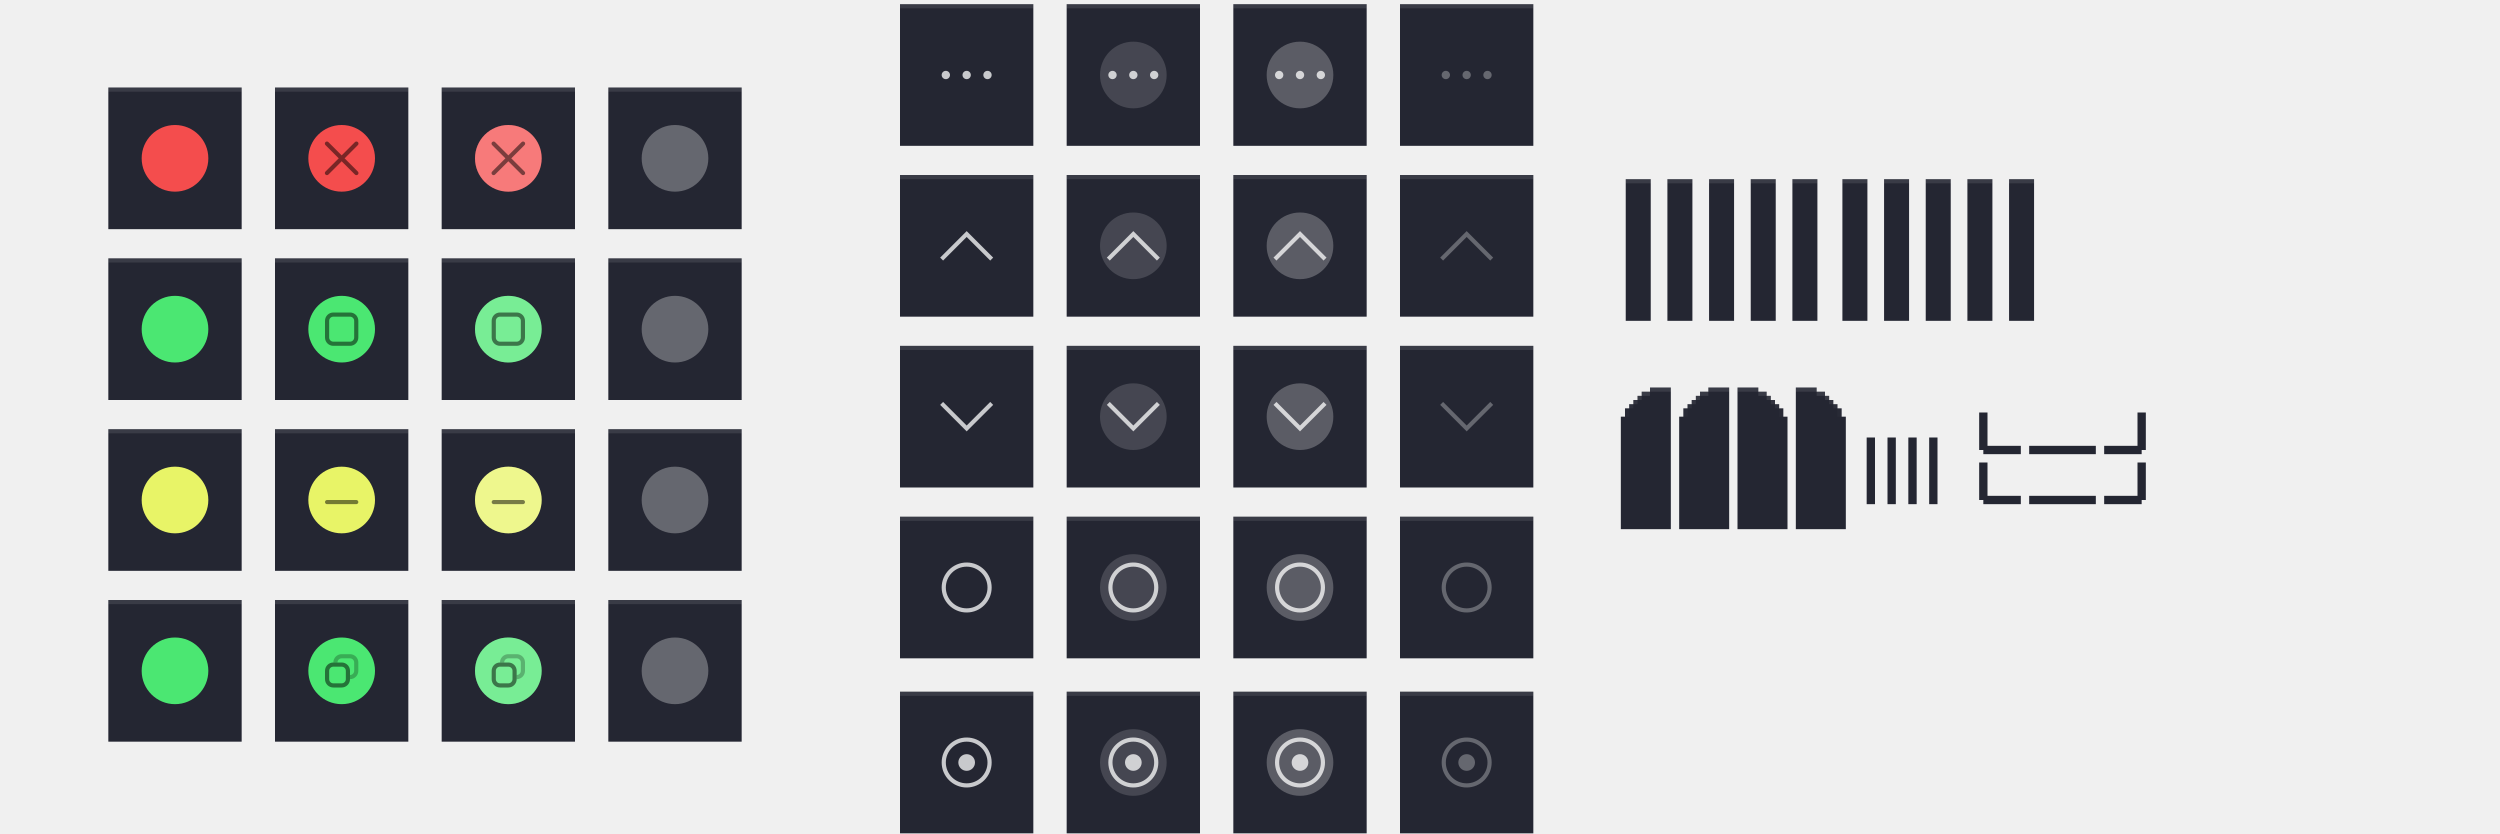
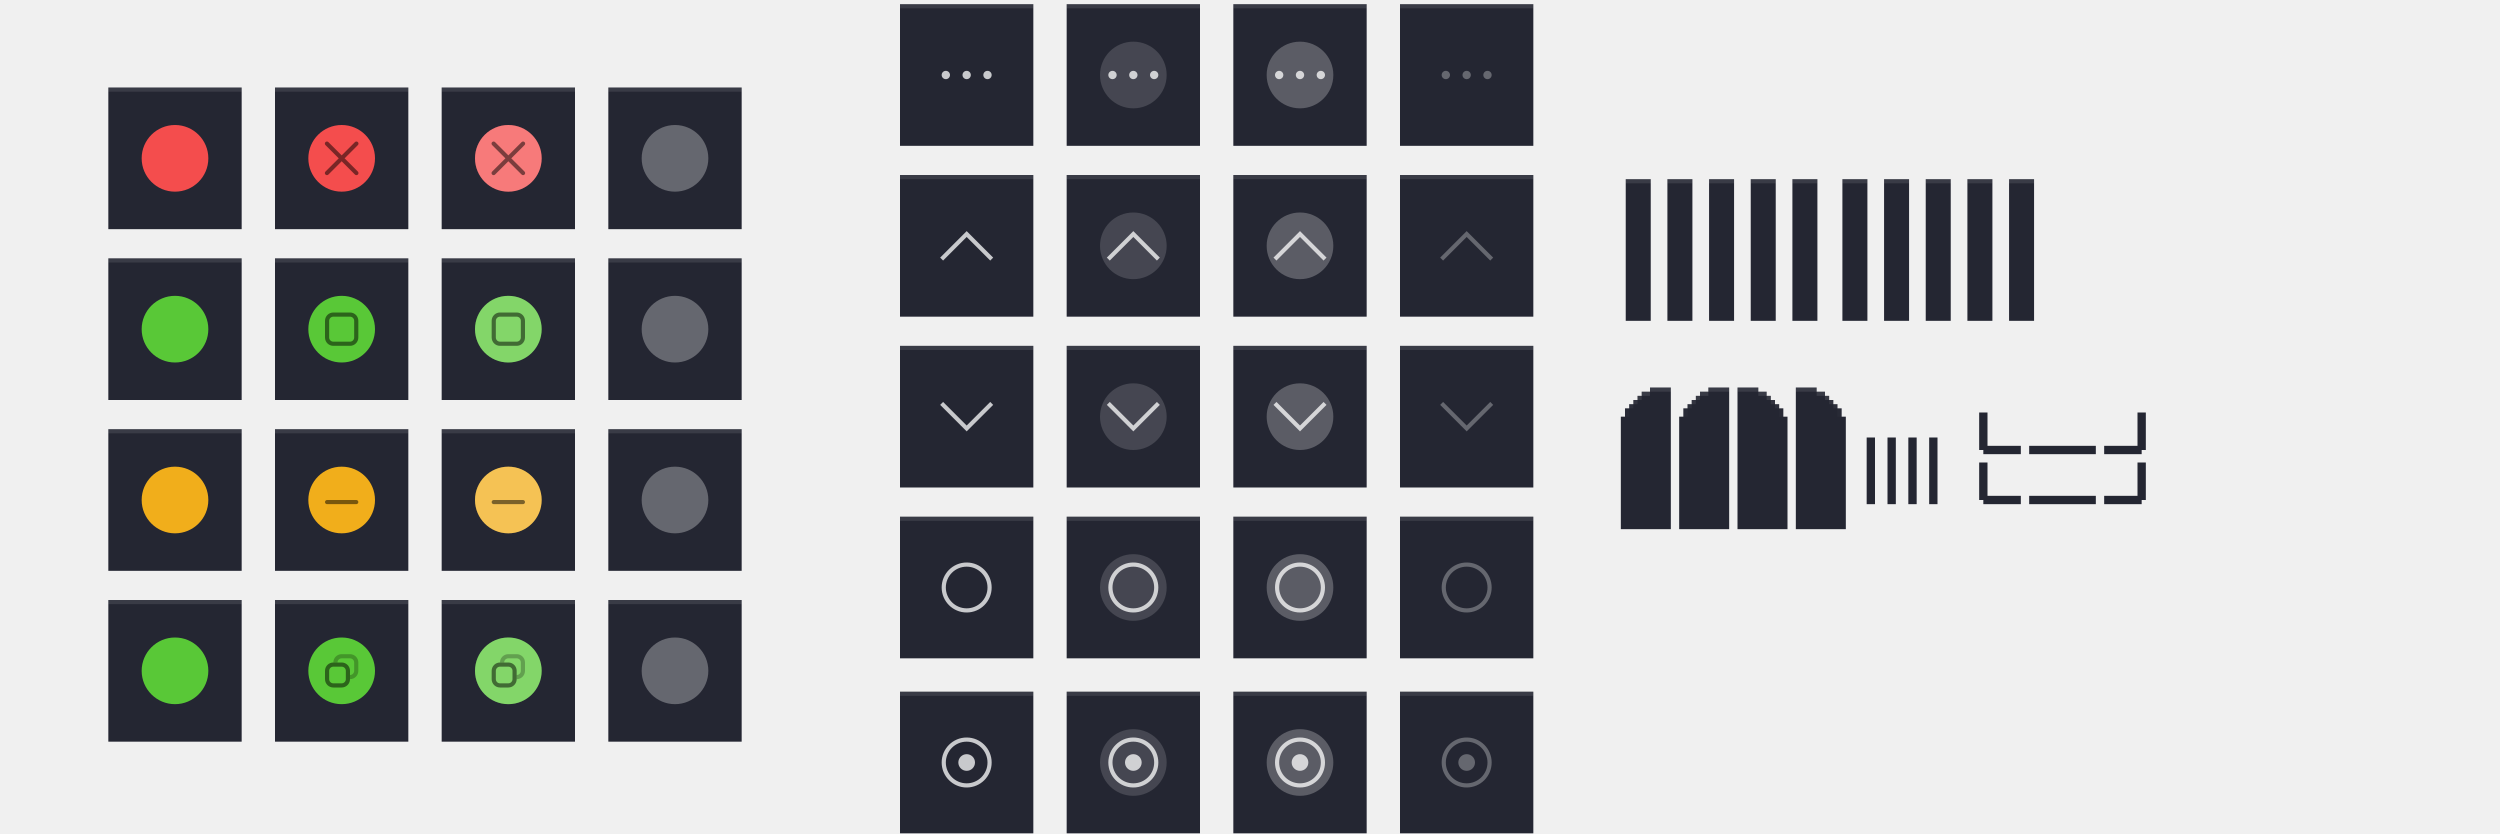
<svg xmlns="http://www.w3.org/2000/svg" xmlns:xlink="http://www.w3.org/1999/xlink" version="1.1" id="svg2" viewBox="0 0 600 200" height="200" width="600">
  <defs id="defs4" />
  <g transform="translate(5,-564.3622)" id="layer1">
    <use x="0" y="0" xlink:href="#headerbar-bg" id="title-1-active" transform="matrix(0.1875,0,0,1,381.239,22.00003)" width="100%" height="100%" />
    <use x="0" y="0" xlink:href="#headerbar-bg" id="title-2-active" transform="matrix(0.1875,0,0,1,391.239,22.00003)" width="100%" height="100%" />
    <use x="0" y="0" xlink:href="#headerbar-bg" id="title-3-active" transform="matrix(0.1875,0,0,1,401.239,22.00003)" width="100%" height="100%" />
    <use x="0" y="0" xlink:href="#headerbar-bg" id="title-4-active" transform="matrix(0.1875,0,0,1,411.239,22.00003)" width="100%" height="100%" />
    <use x="0" y="0" xlink:href="#headerbar-inactive-bg" id="title-1-inactive" transform="matrix(0.1875,0,0,1,410.739,22.00003)" width="100%" height="100%" />
    <use x="0" y="0" xlink:href="#headerbar-inactive-bg" id="title-2-inactive" transform="matrix(0.1875,0,0,1,420.739,22.00003)" width="100%" height="100%" />
    <use x="0" y="0" xlink:href="#headerbar-inactive-bg" id="title-3-inactive" transform="matrix(0.1875,0,0,1,430.739,22.00003)" width="100%" height="100%" />
    <use x="0" y="0" xlink:href="#headerbar-inactive-bg" id="title-4-inactive" transform="matrix(0.1875,0,0,1,440.739,22.00003)" width="100%" height="100%" />
    <g id="close-active">
      <g id="headerbar-bg">
        <rect y="585.362" x="21" height="34" width="32" id="rect1683" style="fill:#242632;fill-opacity:1;stroke:none;stroke-width:1.272;stroke-linecap:butt;stroke-linejoin:round;stroke-miterlimit:4;stroke-dasharray:none;stroke-dashoffset:0;stroke-opacity:1" />
        <rect style="opacity:0.1;fill:#ffffff;fill-opacity:1;stroke:none;stroke-width:1.155;stroke-linecap:butt;stroke-linejoin:round;stroke-miterlimit:4;stroke-dasharray:none;stroke-dashoffset:0;stroke-opacity:1" id="rect2083" width="32" height="1" x="21" y="585.362" />
      </g>
      <circle style="opacity:1;fill:#f44d4d;fill-opacity:1;stroke-width:8;stroke-linecap:round;stroke-linejoin:round;paint-order:stroke fill markers" id="path2409" cx="37" cy="602.362" r="8" />
    </g>
    <g id="close-inactive">
      <g id="headerbar-inactive-bg" transform="translate(120)">
        <rect y="585.362" x="21" height="34" width="32" id="rect2007" style="fill:#242632;fill-opacity:1;stroke:none;stroke-width:1.272;stroke-linecap:butt;stroke-linejoin:round;stroke-miterlimit:4;stroke-dasharray:none;stroke-dashoffset:0;stroke-opacity:1" />
        <rect style="fill:#ffffff;fill-opacity:1;stroke:none;stroke-width:1.155;stroke-linecap:butt;stroke-linejoin:round;stroke-miterlimit:4;stroke-dasharray:none;stroke-dashoffset:0;stroke-opacity:1;opacity:0.1" id="rect2009" width="32" height="1" x="21" y="585.362" />
      </g>
      <circle style="opacity:0.3;fill:#ffffff;fill-opacity:1;stroke-width:8;stroke-linecap:round;stroke-linejoin:round;paint-order:stroke fill markers" id="circle2549" cx="157" cy="602.362" r="8" />
    </g>
    <g id="maximize-active">
      <use x="0" y="0" xlink:href="#headerbar-bg" id="use1849" transform="translate(0,41.00003)" width="100%" height="100%" />
-       <circle style="opacity:1;fill:#4be772;fill-opacity:1;stroke-width:8;stroke-linecap:round;stroke-linejoin:round;paint-order:stroke fill markers" id="circle2551" cx="37" cy="643.362" r="8" />
+       <circle style="opacity:1;fill:#59c837;fill-opacity:1;stroke-width:8;stroke-linecap:round;stroke-linejoin:round;paint-order:stroke fill markers" id="circle2551" cx="37" cy="643.362" r="8" />
    </g>
    <g id="maximize-inactive">
      <use x="0" y="0" xlink:href="#headerbar-inactive-bg" id="use2283" transform="translate(0,41.00003)" width="100%" height="100%" />
      <circle style="opacity:0.3;fill:#ffffff;fill-opacity:1;stroke-width:8;stroke-linecap:round;stroke-linejoin:round;paint-order:stroke fill markers" id="circle2557" cx="157" cy="643.362" r="8" />
    </g>
    <g id="hide-active">
      <use x="0" y="0" xlink:href="#headerbar-bg" id="use1857" transform="translate(0,82.00006)" width="100%" height="100%" />
-       <circle style="opacity:1;fill:#e8f467;fill-opacity:1;stroke-width:8;stroke-linecap:round;stroke-linejoin:round;paint-order:stroke fill markers" id="circle2559" cx="37" cy="684.362" r="8" />
+       <circle style="opacity:1;fill:#f1ae1b;fill-opacity:1;stroke-width:8;stroke-linecap:round;stroke-linejoin:round;paint-order:stroke fill markers" id="circle2559" cx="37" cy="684.362" r="8" />
    </g>
    <g id="hide-inactive">
      <use x="0" y="0" xlink:href="#headerbar-inactive-bg" id="use2285" transform="translate(0,82.00006)" width="100%" height="100%" />
      <circle style="opacity:0.3;fill:#ffffff;fill-opacity:1;stroke-width:8;stroke-linecap:round;stroke-linejoin:round;paint-order:stroke fill markers" id="circle2565" cx="157" cy="684.362" r="8" />
    </g>
    <g id="maximize-toggled-active">
      <use x="0" y="0" xlink:href="#headerbar-bg" id="use1865" transform="translate(0,123)" width="100%" height="100%" />
-       <circle style="opacity:1;fill:#4be772;fill-opacity:1;stroke-width:8;stroke-linecap:round;stroke-linejoin:round;paint-order:stroke fill markers" id="circle2567" cx="37" cy="725.362" r="8" />
+       <circle style="opacity:1;fill:#59c837;fill-opacity:1;stroke-width:8;stroke-linecap:round;stroke-linejoin:round;paint-order:stroke fill markers" id="circle2567" cx="37" cy="725.362" r="8" />
    </g>
    <g id="maximize-toggled-inactive">
      <use x="0" y="0" xlink:href="#headerbar-inactive-bg" id="use2287" transform="translate(0,123)" width="100%" height="100%" />
      <circle style="opacity:0.3;fill:#ffffff;fill-opacity:1;stroke-width:8;stroke-linecap:round;stroke-linejoin:round;paint-order:stroke fill markers" id="circle2573" cx="157" cy="725.362" r="8" />
    </g>
    <g id="close-prelight">
      <use x="0" y="0" xlink:href="#headerbar-bg" id="use1761" transform="translate(40)" width="100%" height="100%" />
      <circle style="opacity:1;fill:#f44d4d;fill-opacity:1;stroke-width:8;stroke-linecap:round;stroke-linejoin:round;paint-order:stroke fill markers" id="circle2545" cx="77" cy="602.362" r="8" />
      <path d="m 73.465,598.327 c -0.128,0 -0.256,0.049 -0.353,0.146 -0.196,0.196 -0.196,0.511 0,0.707 l 3.182,3.182 -3.182,3.182 c -0.196,0.196 -0.196,0.511 0,0.707 0.196,0.196 0.511,0.196 0.707,0 l 3.182,-3.182 3.182,3.182 c 0.196,0.196 0.511,0.196 0.707,0 0.196,-0.196 0.196,-0.511 0,-0.707 l -3.182,-3.182 3.182,-3.182 c 0.196,-0.196 0.196,-0.511 0,-0.707 -0.196,-0.196 -0.511,-0.196 -0.707,0 l -3.182,3.182 -3.182,-3.182 c -0.098,-0.098 -0.226,-0.146 -0.353,-0.146 z" fill="#363636" stroke-linecap="round" stroke-linejoin="round" stroke-width="1.915" style="fill:#000000;paint-order:stroke fill markers;opacity:0.5" id="path2869" />
    </g>
    <g id="maximize-prelight">
      <use x="0" y="0" xlink:href="#headerbar-bg" id="use1851" transform="translate(40,41.00003)" width="100%" height="100%" />
-       <circle style="opacity:1;fill:#4be772;fill-opacity:1;stroke-width:8;stroke-linecap:round;stroke-linejoin:round;paint-order:stroke fill markers" id="circle2553" cx="77" cy="643.362" r="8" />
+       <circle style="opacity:1;fill:#59c837;fill-opacity:1;stroke-width:8;stroke-linecap:round;stroke-linejoin:round;paint-order:stroke fill markers" id="circle2553" cx="77" cy="643.362" r="8" />
      <path d="m 75,639.362 c -1.108,0 -2,0.892 -2,2 v 4 c 0,1.108 0.892,2 2,2 h 4 c 1.108,0 2,-0.892 2,-2 v -4 c 0,-1.108 -0.892,-2 -2,-2 z m 0,1 h 4 c 0.554,0 1,0.446 1,1 v 4 c 0,0.554 -0.446,1 -1,1 h -4 c -0.554,0 -1,-0.446 -1,-1 v -4 c 0,-0.554 0.446,-1 1,-1 z" fill="#363636" stroke-linecap="round" stroke-linejoin="round" stroke-width="1.778" style="fill:#000000;paint-order:stroke fill markers;opacity:0.5" id="path2878" />
    </g>
    <g id="hide-prelight">
      <use x="0" y="0" xlink:href="#headerbar-bg" id="use1859" transform="translate(40,82.00006)" width="100%" height="100%" />
-       <circle style="opacity:1;fill:#e8f467;fill-opacity:1;stroke-width:8;stroke-linecap:round;stroke-linejoin:round;paint-order:stroke fill markers" id="circle2561" cx="77" cy="684.362" r="8" />
+       <circle style="opacity:1;fill:#f1ae1b;fill-opacity:1;stroke-width:8;stroke-linecap:round;stroke-linejoin:round;paint-order:stroke fill markers" id="circle2561" cx="77" cy="684.362" r="8" />
      <rect x="73" y="684.362" width="8" height="1" rx="0.5" ry="0.5" fill="#363636" stroke-linecap="round" stroke-linejoin="round" stroke-width="0.428" style="fill:#000000;paint-order:stroke fill markers;opacity:0.5" id="rect2887" />
    </g>
    <g id="maximize-toggled-prelight">
      <use x="0" y="0" xlink:href="#headerbar-bg" id="use1867" transform="translate(40,123)" width="100%" height="100%" />
-       <circle style="opacity:1;fill:#4be772;fill-opacity:1;stroke-width:8;stroke-linecap:round;stroke-linejoin:round;paint-order:stroke fill markers" id="circle2569" cx="77" cy="725.362" r="8" />
+       <circle style="opacity:1;fill:#59c837;fill-opacity:1;stroke-width:8;stroke-linecap:round;stroke-linejoin:round;paint-order:stroke fill markers" id="circle2569" cx="77" cy="725.362" r="8" />
      <g id="g2908" transform="translate(69,717.3621)" style="fill:#ffffff">
        <path d="M 6,6 C 4.892,6 4,6.892 4,8 v 2 c 0,1.108 0.892,2 2,2 h 2 c 1.108,0 2,-0.892 2,-2 V 8 C 10,6.892 9.108,6 8,6 Z m 0,1 h 2 c 0.554,0 1,0.446 1,1 v 2 c 0,0.554 -0.446,1 -1,1 H 6 C 5.446,11 5,10.554 5,10 V 8 C 5,7.446 5.446,7 6,7 Z" fill="#363636" stroke-linecap="round" stroke-linejoin="round" stroke-width="8" style="fill:#000000;paint-order:stroke fill markers;opacity:0.5" id="path2896" />
        <path d="M 8,4 C 6.892,4 6,4.892 6,6 H 7 C 7,5.446 7.446,5 8,5 h 2 c 0.554,0 1,0.446 1,1 v 2 c 0,0.554 -0.446,1 -1,1 v 1 c 1.108,0 2,-0.892 2,-2 V 6 C 12,4.892 11.108,4 10,4 Z" fill="#363636" opacity="0.35" stroke-linecap="round" stroke-linejoin="round" stroke-width="8" style="fill:#000000;paint-order:stroke fill markers;opacity:0.25" id="path2898" />
      </g>
    </g>
    <g id="close-pressed">
      <use x="0" y="0" xlink:href="#headerbar-bg" id="use1845" transform="translate(80)" width="100%" height="100%" />
      <circle style="opacity:1;fill:#f44d4d;fill-opacity:1;stroke-width:8;stroke-linecap:round;stroke-linejoin:round;paint-order:stroke fill markers" id="circle2547" cx="117" cy="602.362" r="8" />
      <circle style="opacity:0.25;fill:#ffffff;fill-opacity:1;stroke-width:8;stroke-linecap:round;stroke-linejoin:round;paint-order:stroke fill markers" id="circle2807" cx="117" cy="602.362" r="8" />
      <path d="m 113.465,598.327 c -0.128,0 -0.256,0.049 -0.353,0.146 -0.196,0.196 -0.196,0.511 0,0.707 l 3.182,3.182 -3.182,3.182 c -0.196,0.196 -0.196,0.511 0,0.707 0.196,0.196 0.511,0.196 0.707,0 l 3.182,-3.182 3.182,3.182 c 0.196,0.196 0.511,0.196 0.707,0 0.196,-0.196 0.196,-0.511 0,-0.707 l -3.182,-3.182 3.182,-3.182 c 0.196,-0.196 0.196,-0.511 0,-0.707 -0.196,-0.196 -0.511,-0.196 -0.707,0 l -3.182,3.182 -3.182,-3.182 c -0.098,-0.098 -0.226,-0.146 -0.353,-0.146 z" fill="#363636" stroke-linecap="round" stroke-linejoin="round" stroke-width="1.915" style="fill:#000000;paint-order:stroke fill markers;opacity:0.5" id="path2928" />
    </g>
    <g id="maximize-pressed">
      <use x="0" y="0" xlink:href="#headerbar-bg" id="use1853" transform="translate(80,41.00003)" width="100%" height="100%" />
-       <circle style="opacity:1;fill:#4be772;fill-opacity:1;stroke-width:8;stroke-linecap:round;stroke-linejoin:round;paint-order:stroke fill markers" id="circle2555" cx="117" cy="643.362" r="8" />
+       <circle style="opacity:1;fill:#59c837;fill-opacity:1;stroke-width:8;stroke-linecap:round;stroke-linejoin:round;paint-order:stroke fill markers" id="circle2555" cx="117" cy="643.362" r="8" />
      <circle style="opacity:0.25;fill:#ffffff;fill-opacity:1;stroke-width:8;stroke-linecap:round;stroke-linejoin:round;paint-order:stroke fill markers" id="circle2809" cx="117" cy="643.362" r="8" />
      <path d="m 115,639.362 c -1.108,0 -2,0.892 -2,2 v 4 c 0,1.108 0.892,2 2,2 h 4 c 1.108,0 2,-0.892 2,-2 v -4 c 0,-1.108 -0.892,-2 -2,-2 z m 0,1 h 4 c 0.554,0 1,0.446 1,1 v 4 c 0,0.554 -0.446,1 -1,1 h -4 c -0.554,0 -1,-0.446 -1,-1 v -4 c 0,-0.554 0.446,-1 1,-1 z" fill="#363636" stroke-linecap="round" stroke-linejoin="round" stroke-width="1.778" style="fill:#000000;paint-order:stroke fill markers;opacity:0.5" id="path2930" />
    </g>
    <g id="hide-pressed">
      <use x="0" y="0" xlink:href="#headerbar-bg" id="use1861" transform="translate(80,82.00006)" width="100%" height="100%" />
-       <circle style="opacity:1;fill:#e8f467;fill-opacity:1;stroke-width:8;stroke-linecap:round;stroke-linejoin:round;paint-order:stroke fill markers" id="circle2563" cx="117" cy="684.362" r="8" />
+       <circle style="opacity:1;fill:#f1ae1b;fill-opacity:1;stroke-width:8;stroke-linecap:round;stroke-linejoin:round;paint-order:stroke fill markers" id="circle2563" cx="117" cy="684.362" r="8" />
      <circle style="opacity:0.25;fill:#ffffff;fill-opacity:1;stroke-width:8;stroke-linecap:round;stroke-linejoin:round;paint-order:stroke fill markers" id="circle2811" cx="117" cy="684.362" r="8" />
      <rect x="113" y="684.362" width="8" height="1" rx="0.5" ry="0.5" fill="#363636" stroke-linecap="round" stroke-linejoin="round" stroke-width="0.428" style="fill:#000000;paint-order:stroke fill markers;opacity:0.5" id="rect2932" />
    </g>
    <g id="maximize-toggled-pressed">
      <use x="0" y="0" xlink:href="#headerbar-bg" id="use1869" transform="translate(80,123)" width="100%" height="100%" />
-       <circle style="opacity:1;fill:#4be772;fill-opacity:1;stroke-width:8;stroke-linecap:round;stroke-linejoin:round;paint-order:stroke fill markers" id="circle2571" cx="117" cy="725.362" r="8" />
+       <circle style="opacity:1;fill:#59c837;fill-opacity:1;stroke-width:8;stroke-linecap:round;stroke-linejoin:round;paint-order:stroke fill markers" id="circle2571" cx="117" cy="725.362" r="8" />
      <circle style="opacity:0.25;fill:#ffffff;fill-opacity:1;stroke-width:8;stroke-linecap:round;stroke-linejoin:round;paint-order:stroke fill markers" id="circle2813" cx="117" cy="725.362" r="8" />
      <g id="g2938" transform="translate(109,717.3621)" style="fill:#ffffff">
        <path d="M 6,6 C 4.892,6 4,6.892 4,8 v 2 c 0,1.108 0.892,2 2,2 h 2 c 1.108,0 2,-0.892 2,-2 V 8 C 10,6.892 9.108,6 8,6 Z m 0,1 h 2 c 0.554,0 1,0.446 1,1 v 2 c 0,0.554 -0.446,1 -1,1 H 6 C 5.446,11 5,10.554 5,10 V 8 C 5,7.446 5.446,7 6,7 Z" fill="#363636" stroke-linecap="round" stroke-linejoin="round" stroke-width="8" style="fill:#000000;paint-order:stroke fill markers;opacity:0.5" id="path2934" />
        <path d="M 8,4 C 6.892,4 6,4.892 6,6 H 7 C 7,5.446 7.446,5 8,5 h 2 c 0.554,0 1,0.446 1,1 v 2 c 0,0.554 -0.446,1 -1,1 v 1 c 1.108,0 2,-0.892 2,-2 V 6 C 12,4.892 11.108,4 10,4 Z" fill="#363636" opacity="0.35" stroke-linecap="round" stroke-linejoin="round" stroke-width="8" style="fill:#000000;paint-order:stroke fill markers;opacity:0.25" id="path2936" />
      </g>
    </g>
    <g id="stick-active">
      <use x="0" y="0" xlink:href="#headerbar-bg" id="use1897" transform="translate(190,103.0001)" width="100%" height="100%" />
      <path d="m 227,699.362 a 6,6 0 0 0 -6,6 6,6 0 0 0 6,6 6,6 0 0 0 6,-6 6,6 0 0 0 -6,-6 z m 0,1 a 5,5 0 0 1 5,5 5,5 0 0 1 -5,5 5,5 0 0 1 -5,-5 5,5 0 0 1 5,-5 z" fill="#ffffff" opacity="0.75" id="path66" style="opacity:0.75;fill:#ffffff" />
    </g>
    <g id="shade-active">
      <use x="0" y="0" xlink:href="#headerbar-bg" id="use1881" transform="translate(190,21.00009)" width="100%" height="100%" />
      <path d="m 227,619.827 -6.363,6.363 0.707,0.707 5.656,-5.656 5.656,5.656 0.707,-0.707 -5.656,-5.656 z" fill="#ffffff" opacity="0.75" stroke-linecap="round" stroke-linejoin="round" stroke-miterlimit="2" stroke-width="2" id="path199" style="opacity:0.75;fill:#ffffff" />
    </g>
    <g id="shade-toggled-active">
      <use x="0" y="0" xlink:href="#headerbar-bg" id="use1889" transform="translate(190,62.00009)" width="100%" height="100%" />
      <path d="m 227,667.897 -6.363,-6.363 0.707,-0.707 5.656,5.656 5.656,-5.656 0.707,0.707 -5.656,5.656 z" fill="#ffffff" opacity="0.75" stroke-linecap="round" stroke-linejoin="round" stroke-miterlimit="2" stroke-width="2" id="path231" style="opacity:0.75;fill:#ffffff" />
    </g>
    <g id="stick-toggled-active">
      <use x="0" y="0" xlink:href="#headerbar-bg" id="use1905" transform="translate(190,145)" width="100%" height="100%" />
      <path id="circle263" d="m 227,741.362 a 6,6 0 0 0 -6,6 6,6 0 0 0 6,6 6,6 0 0 0 6,-6 6,6 0 0 0 -6,-6 z m 0,1 a 5,5 0 0 1 5,5 5,5 0 0 1 -5,5 5,5 0 0 1 -5,-5 5,5 0 0 1 5,-5 z m 0,3 a 2,2 0 0 0 -2,2 2,2 0 0 0 2,2 2,2 0 0 0 2,-2 2,2 0 0 0 -2,-2 z" style="fill:#ffffff;opacity:0.75" />
    </g>
    <g id="menu-active">
      <use x="0" y="0" xlink:href="#headerbar-bg" id="use1873" transform="translate(190,-19.99991)" width="100%" height="100%" />
      <path id="circle336" d="m 222,581.362 a 1,1 0 0 0 -1,1 1,1 0 0 0 1,1 1,1 0 0 0 1,-1 1,1 0 0 0 -1,-1 z m 5,0 a 1,1 0 0 0 -1,1 1,1 0 0 0 1,1 1,1 0 0 0 1,-1 1,1 0 0 0 -1,-1 z m 5,0 a 1,1 0 0 0 -1,1 1,1 0 0 0 1,1 1,1 0 0 0 1,-1 1,1 0 0 0 -1,-1 z" style="fill:#ffffff;opacity:0.75" />
    </g>
    <g id="stick-prelight">
      <use x="0" y="0" xlink:href="#headerbar-bg" id="use1899" transform="translate(230,103.0001)" width="100%" height="100%" />
      <circle style="opacity:0.15;fill:#ffffff;fill-opacity:1;stroke-width:8;stroke-linecap:round;stroke-linejoin:round;paint-order:stroke fill markers" id="circle3362" cx="267" cy="705.362" r="8" />
      <path d="m 267,699.362 a 6,6 0 0 0 -6,6 6,6 0 0 0 6,6 6,6 0 0 0 6,-6 6,6 0 0 0 -6,-6 z m 0,1 a 5,5 0 0 1 5,5 5,5 0 0 1 -5,5 5,5 0 0 1 -5,-5 5,5 0 0 1 5,-5 z" fill="#ffffff" opacity="0.75" id="path3412" style="opacity:0.75;fill:#ffffff" />
    </g>
    <g id="shade-prelight">
      <use x="0" y="0" xlink:href="#headerbar-bg" id="use1883" transform="translate(230,21.00009)" width="100%" height="100%" />
      <circle style="opacity:0.15;fill:#ffffff;fill-opacity:1;stroke-width:8;stroke-linecap:round;stroke-linejoin:round;paint-order:stroke fill markers" id="circle3358" cx="267" cy="623.362" r="8" />
      <path d="m 267,619.827 -6.363,6.363 0.707,0.707 5.656,-5.656 5.656,5.656 0.707,-0.707 -5.656,-5.656 z" fill="#ffffff" opacity="0.75" stroke-linecap="round" stroke-linejoin="round" stroke-miterlimit="2" stroke-width="2" id="path3414" style="opacity:0.75;fill:#ffffff" />
    </g>
    <g id="shade-toggled-prelight">
      <use x="0" y="0" xlink:href="#headerbar-bg" id="use1891" transform="translate(230,62.00009)" width="100%" height="100%" />
      <circle style="opacity:0.15;fill:#ffffff;fill-opacity:1;stroke-width:8;stroke-linecap:round;stroke-linejoin:round;paint-order:stroke fill markers" id="circle3360" cx="267" cy="664.362" r="8" />
      <path d="m 267,667.897 -6.363,-6.363 0.707,-0.707 5.656,5.656 5.656,-5.656 0.707,0.707 -5.656,5.656 z" fill="#ffffff" opacity="0.75" stroke-linecap="round" stroke-linejoin="round" stroke-miterlimit="2" stroke-width="2" id="path3416" style="opacity:0.75;fill:#ffffff" />
    </g>
    <g id="stick-toggled-prelight">
      <use x="0" y="0" xlink:href="#headerbar-bg" id="use1907" transform="translate(230,145)" width="100%" height="100%" />
      <circle style="opacity:0.15;fill:#ffffff;fill-opacity:1;stroke-width:8;stroke-linecap:round;stroke-linejoin:round;paint-order:stroke fill markers" id="circle3364" cx="267" cy="747.362" r="8" />
      <path id="path3418" d="m 267,741.362 a 6,6 0 0 0 -6,6 6,6 0 0 0 6,6 6,6 0 0 0 6,-6 6,6 0 0 0 -6,-6 z m 0,1 a 5,5 0 0 1 5,5 5,5 0 0 1 -5,5 5,5 0 0 1 -5,-5 5,5 0 0 1 5,-5 z m 0,3 a 2,2 0 0 0 -2,2 2,2 0 0 0 2,2 2,2 0 0 0 2,-2 2,2 0 0 0 -2,-2 z" style="opacity:0.75;fill:#ffffff" />
    </g>
    <g id="menu-prelight">
      <use x="0" y="0" xlink:href="#headerbar-bg" id="use1875" transform="translate(230,-19.99991)" width="100%" height="100%" />
      <circle style="opacity:0.15;fill:#ffffff;fill-opacity:1;stroke-width:8;stroke-linecap:round;stroke-linejoin:round;paint-order:stroke fill markers" id="circle3356" cx="267" cy="582.362" r="8" />
      <path id="path3420" d="m 262,581.362 a 1,1 0 0 0 -1,1 1,1 0 0 0 1,1 1,1 0 0 0 1,-1 1,1 0 0 0 -1,-1 z m 5,0 a 1,1 0 0 0 -1,1 1,1 0 0 0 1,1 1,1 0 0 0 1,-1 1,1 0 0 0 -1,-1 z m 5,0 a 1,1 0 0 0 -1,1 1,1 0 0 0 1,1 1,1 0 0 0 1,-1 1,1 0 0 0 -1,-1 z" style="opacity:0.75;fill:#ffffff" />
    </g>
    <g id="stick-pressed">
      <use x="0" y="0" xlink:href="#headerbar-bg" id="use1901" transform="translate(270,103.0001)" width="100%" height="100%" />
      <circle style="opacity:0.25;fill:#ffffff;fill-opacity:1;stroke-width:8;stroke-linecap:round;stroke-linejoin:round;paint-order:stroke fill markers" id="circle3390" cx="307" cy="705.362" r="8" />
      <path d="m 307,699.362 a 6,6 0 0 0 -6,6 6,6 0 0 0 6,6 6,6 0 0 0 6,-6 6,6 0 0 0 -6,-6 z m 0,1 a 5,5 0 0 1 5,5 5,5 0 0 1 -5,5 5,5 0 0 1 -5,-5 5,5 0 0 1 5,-5 z" fill="#ffffff" opacity="0.75" id="path3422" style="opacity:0.75;fill:#ffffff" />
    </g>
    <g id="shade-pressed">
      <use x="0" y="0" xlink:href="#headerbar-bg" id="use1885" transform="translate(270,21.00003)" width="100%" height="100%" />
      <circle style="opacity:0.25;fill:#ffffff;fill-opacity:1;stroke-width:8;stroke-linecap:round;stroke-linejoin:round;paint-order:stroke fill markers" id="circle3386" cx="307" cy="623.362" r="8" />
      <path d="m 307,619.827 -6.363,6.363 0.707,0.707 5.656,-5.656 5.656,5.656 0.707,-0.707 -5.656,-5.656 z" fill="#ffffff" opacity="0.75" stroke-linecap="round" stroke-linejoin="round" stroke-miterlimit="2" stroke-width="2" id="path3424" style="opacity:0.75;fill:#ffffff" />
    </g>
    <g id="shade-toggled-pressed">
      <use x="0" y="0" xlink:href="#headerbar-bg" id="use1893" transform="translate(270,62.00003)" width="100%" height="100%" />
      <circle style="opacity:0.25;fill:#ffffff;fill-opacity:1;stroke-width:8;stroke-linecap:round;stroke-linejoin:round;paint-order:stroke fill markers" id="circle3388" cx="307" cy="664.362" r="8" />
      <path d="m 307,667.897 -6.363,-6.363 0.707,-0.707 5.656,5.656 5.656,-5.656 0.707,0.707 -5.656,5.656 z" fill="#ffffff" opacity="0.75" stroke-linecap="round" stroke-linejoin="round" stroke-miterlimit="2" stroke-width="2" id="path3426" style="opacity:0.75;fill:#ffffff" />
    </g>
    <g id="stick-toggled-pressed">
      <use x="0" y="0" xlink:href="#headerbar-bg" id="use1909" transform="translate(270,145.0001)" width="100%" height="100%" />
      <circle style="opacity:0.25;fill:#ffffff;fill-opacity:1;stroke-width:8;stroke-linecap:round;stroke-linejoin:round;paint-order:stroke fill markers" id="circle3392" cx="307" cy="747.362" r="8" />
      <path id="path3428" d="m 307,741.362 a 6,6 0 0 0 -6,6 6,6 0 0 0 6,6 6,6 0 0 0 6,-6 6,6 0 0 0 -6,-6 z m 0,1 a 5,5 0 0 1 5,5 5,5 0 0 1 -5,5 5,5 0 0 1 -5,-5 5,5 0 0 1 5,-5 z m 0,3 a 2,2 0 0 0 -2,2 2,2 0 0 0 2,2 2,2 0 0 0 2,-2 2,2 0 0 0 -2,-2 z" style="opacity:0.75;fill:#ffffff" />
    </g>
    <g id="menu-pressed">
      <use x="0" y="0" xlink:href="#headerbar-bg" id="use1877" transform="translate(270,-19.99991)" width="100%" height="100%" />
      <circle style="opacity:0.25;fill:#ffffff;fill-opacity:1;stroke-width:8;stroke-linecap:round;stroke-linejoin:round;paint-order:stroke fill markers" id="circle3384" cx="307" cy="582.362" r="8" />
      <path id="path3430" d="m 302,581.362 a 1,1 0 0 0 -1,1 1,1 0 0 0 1,1 1,1 0 0 0 1,-1 1,1 0 0 0 -1,-1 z m 5,0 a 1,1 0 0 0 -1,1 1,1 0 0 0 1,1 1,1 0 0 0 1,-1 1,1 0 0 0 -1,-1 z m 5,0 a 1,1 0 0 0 -1,1 1,1 0 0 0 1,1 1,1 0 0 0 1,-1 1,1 0 0 0 -1,-1 z" style="opacity:0.75;fill:#ffffff" />
    </g>
    <g id="stick-inactive">
      <use x="0" y="0" xlink:href="#headerbar-inactive-bg" id="use2295" transform="translate(190,103)" width="100%" height="100%" />
      <path d="m 347,699.362 a 6,6 0 0 0 -6,6 6,6 0 0 0 6,6 6,6 0 0 0 6,-6 6,6 0 0 0 -6,-6 z m 0,1 a 5,5 0 0 1 5,5 5,5 0 0 1 -5,5 5,5 0 0 1 -5,-5 5,5 0 0 1 5,-5 z" fill="#ffffff" opacity="0.75" id="path3432" style="opacity:0.3;fill:#ffffff" />
    </g>
    <g id="shade-inactive">
      <use x="0" y="0" xlink:href="#headerbar-inactive-bg" id="use2291" transform="translate(190,21.00009)" width="100%" height="100%" />
      <path d="m 347,619.827 -6.363,6.363 0.707,0.707 5.656,-5.656 5.656,5.656 0.707,-0.707 -5.656,-5.656 z" fill="#ffffff" opacity="0.75" stroke-linecap="round" stroke-linejoin="round" stroke-miterlimit="2" stroke-width="2" id="path3434" style="opacity:0.3;fill:#ffffff" />
    </g>
    <g id="shade-toggled-inactive">
      <use x="0" y="0" xlink:href="#headerbar-inactive-bg" id="use2293" transform="translate(190,62.00003)" width="100%" height="100%" />
      <path d="m 347,667.897 -6.363,-6.363 0.707,-0.707 5.656,5.656 5.656,-5.656 0.707,0.707 -5.656,5.656 z" fill="#ffffff" opacity="0.75" stroke-linecap="round" stroke-linejoin="round" stroke-miterlimit="2" stroke-width="2" id="path3436" style="opacity:0.3;fill:#ffffff" />
    </g>
    <g id="stick-toggled-inactive">
      <use x="0" y="0" xlink:href="#headerbar-inactive-bg" id="use2297" transform="translate(190,145)" width="100%" height="100%" />
      <path id="path3438" d="m 347,741.362 a 6,6 0 0 0 -6,6 6,6 0 0 0 6,6 6,6 0 0 0 6,-6 6,6 0 0 0 -6,-6 z m 0,1 a 5,5 0 0 1 5,5 5,5 0 0 1 -5,5 5,5 0 0 1 -5,-5 5,5 0 0 1 5,-5 z m 0,3 a 2,2 0 0 0 -2,2 2,2 0 0 0 2,2 2,2 0 0 0 2,-2 2,2 0 0 0 -2,-2 z" style="opacity:0.3;fill:#ffffff" />
    </g>
    <g id="menu-inactive">
      <use x="0" y="0" xlink:href="#headerbar-inactive-bg" id="use2289" transform="translate(190,-19.99997)" width="100%" height="100%" />
      <path id="path3440" d="m 342,581.362 a 1,1 0 0 0 -1,1 1,1 0 0 0 1,1 1,1 0 0 0 1,-1 1,1 0 0 0 -1,-1 z m 5,0 a 1,1 0 0 0 -1,1 1,1 0 0 0 1,1 1,1 0 0 0 1,-1 1,1 0 0 0 -1,-1 z m 5,0 a 1,1 0 0 0 -1,1 1,1 0 0 0 1,1 1,1 0 0 0 1,-1 1,1 0 0 0 -1,-1 z" style="opacity:0.3;fill:#ffffff" />
    </g>
    <use x="0" y="0" xlink:href="#headerbar-bg" id="title-5-active" transform="matrix(0.1875,0,0,1,421.239,22.00003)" width="100%" height="100%" />
    <use x="0" y="0" xlink:href="#headerbar-inactive-bg" id="title-5-inactive" transform="matrix(0.1875,0,0,1,450.739,22.00003)" width="100%" height="100%" />
    <g id="top-left-inactive" transform="translate(410,-66.99999)">
      <path id="path8400" style="fill:#242632;fill-opacity:1;stroke-width:7.369;stroke-linecap:round;stroke-linejoin:round;paint-order:stroke fill markers" d="m -5,724.362 v 1 h -2 v 1 h -1 v 1 h -1 v 1 h -1 v 1 h -1 v 2 h -1 v 27 h 1 1 10 v -32 -1 -1 z" />
      <rect style="opacity:0.1;fill:#ffffff;fill-rule:evenodd;stroke-width:2;stroke-linecap:round;stroke-linejoin:round" id="rect647" width="5" height="1" x="-5" y="724.362" />
      <rect style="opacity:0.1;fill:#ffffff;fill-rule:evenodd;stroke-width:2;stroke-linecap:round;stroke-linejoin:round" id="rect649" width="2" height="1" x="-7" y="725.362" />
      <rect style="opacity:0.09;fill:#ffffff;fill-rule:evenodd;stroke-width:2;stroke-linecap:round;stroke-linejoin:round" id="rect651" width="1" height="1" x="-8" y="726.362" />
      <rect style="opacity:0.07;fill:#ffffff;fill-rule:evenodd;stroke-width:2;stroke-linecap:round;stroke-linejoin:round" id="rect653" width="1" height="1" x="-9" y="727.362" />
      <rect style="opacity:0.05;fill:#ffffff;fill-rule:evenodd;stroke-width:2;stroke-linecap:round;stroke-linejoin:round" id="rect655" width="1" height="1" x="-10" y="728.362" />
      <rect style="opacity:0.02;fill:#ffffff;fill-rule:evenodd;stroke-width:2;stroke-linecap:round;stroke-linejoin:round" id="rect657" width="1" height="2" x="-11" y="729.362" />
    </g>
    <use x="0" y="0" xlink:href="#top-left-active" id="top-right-active" transform="matrix(-1,0,0,1,808,2.0898446e-7)" width="100%" height="100%" />
    <g id="top-right-inactive" transform="matrix(-1,0,0,1,426,-66.99996)">
      <path id="path8508" style="fill:#242632;fill-opacity:1;stroke-width:7.369;stroke-linecap:round;stroke-linejoin:round;paint-order:stroke fill markers" d="m 0,724.362 v 1 1 32 h -10 -1 -1 v -27 h 1 v -2 h 1 v -1 h 1 v -1 h 1 v -1 h 1 v -1 h 2 v -1 z" />
      <rect style="opacity:0.1;fill:#ffffff;fill-rule:evenodd;stroke-width:2;stroke-linecap:round;stroke-linejoin:round" id="rect865" width="5" height="1" x="0" y="724.362" transform="scale(-1,1)" />
      <rect style="opacity:0.1;fill:#ffffff;fill-rule:evenodd;stroke-width:2;stroke-linecap:round;stroke-linejoin:round" id="rect867" width="2" height="1" x="5" y="725.362" transform="scale(-1,1)" />
      <rect style="opacity:0.09;fill:#ffffff;fill-rule:evenodd;stroke-width:2;stroke-linecap:round;stroke-linejoin:round" id="rect869" width="1" height="1" x="7" y="726.362" transform="scale(-1,1)" />
      <rect style="opacity:0.07;fill:#ffffff;fill-rule:evenodd;stroke-width:2;stroke-linecap:round;stroke-linejoin:round" id="rect871" width="1" height="1" x="8" y="727.362" transform="scale(-1,1)" />
      <rect style="opacity:0.05;fill:#ffffff;fill-rule:evenodd;stroke-width:2;stroke-linecap:round;stroke-linejoin:round" id="rect873" width="1" height="1" x="9" y="728.362" transform="scale(-1,1)" />
      <rect style="opacity:0.02;fill:#ffffff;fill-rule:evenodd;stroke-width:2;stroke-linecap:round;stroke-linejoin:round" id="rect875" width="1" height="2" x="10" y="729.362" transform="scale(-1,1)" />
    </g>
    <g id="left-active" transform="translate(397,-64.99996)">
      <rect transform="scale(-1,1)" y="734.362" x="-48" height="16" width="2" id="rect4138-3" style="opacity:1;fill:#242632;fill-opacity:1;stroke:none;stroke-width:1;stroke-linecap:butt;stroke-linejoin:round;stroke-miterlimit:4;stroke-dasharray:none;stroke-dashoffset:0;stroke-opacity:1" />
    </g>
    <g transform="translate(402,-64.99996)" id="left-inactive">
      <rect style="opacity:1;fill:#242632;fill-opacity:1;stroke:none;stroke-width:1;stroke-linecap:butt;stroke-linejoin:round;stroke-miterlimit:4;stroke-dasharray:none;stroke-dashoffset:0;stroke-opacity:1" id="rect1448" width="2" height="16" x="-48" y="734.362" transform="scale(-1,1)" />
    </g>
    <g transform="matrix(-1,0,0,1,506,-64.99996)" id="right-inactive">
      <rect style="opacity:1;fill:#242632;fill-opacity:1;stroke:none;stroke-width:1;stroke-linecap:butt;stroke-linejoin:round;stroke-miterlimit:4;stroke-dasharray:none;stroke-dashoffset:0;stroke-opacity:1" id="rect1454" width="2" height="16" x="-48" y="734.362" transform="scale(-1,1)" />
    </g>
    <g id="right-active" transform="matrix(-1,0,0,1,501,-64.99996)">
      <rect transform="scale(-1,1)" y="734.362" x="-48" height="16" width="2" id="rect1460" style="opacity:1;fill:#242632;fill-opacity:1;stroke:none;stroke-width:1;stroke-linecap:butt;stroke-linejoin:round;stroke-miterlimit:4;stroke-dasharray:none;stroke-dashoffset:0;stroke-opacity:1" />
    </g>
    <g id="bottom-left-active" transform="translate(374,-66.99999)">
      <path id="path1472" d="m 98,730.362 h -2 v 9 h 1 v 1 l 9,-1.2e-4 v -2 l -8,1.2e-4 z" style="opacity:1;fill:#242632;fill-opacity:1;stroke:none;stroke-width:0.667;stroke-linecap:butt;stroke-linejoin:round;stroke-miterlimit:4;stroke-dasharray:none;stroke-dashoffset:0;stroke-opacity:1" />
    </g>
    <g id="bottom-left-inactive" transform="translate(374,-54.99999)">
      <path style="opacity:1;fill:#242632;fill-opacity:1;stroke:none;stroke-width:0.667;stroke-linecap:butt;stroke-linejoin:round;stroke-miterlimit:4;stroke-dasharray:none;stroke-dashoffset:0;stroke-opacity:1" d="m 98,730.362 h -2 v 9 h 1 v 1 l 9,-1.2e-4 v -2 l -8,1.2e-4 z" id="path1475" />
    </g>
    <g transform="matrix(-1,0,0,1,606,-54.99999)" id="bottom-right-inactive">
      <path id="path1485" d="m 98,730.362 h -2 v 9 h 1 v 1 l 9,-1.2e-4 v -2 l -8,1.2e-4 z" style="opacity:1;fill:#242632;fill-opacity:1;stroke:none;stroke-width:0.667;stroke-linecap:butt;stroke-linejoin:round;stroke-miterlimit:4;stroke-dasharray:none;stroke-dashoffset:0;stroke-opacity:1" />
    </g>
    <g id="bottom-right-active" transform="matrix(-1,0,0,1,606,-66.99999)">
      <path style="opacity:1;fill:#242632;fill-opacity:1;stroke:none;stroke-width:0.667;stroke-linecap:butt;stroke-linejoin:round;stroke-miterlimit:4;stroke-dasharray:none;stroke-dashoffset:0;stroke-opacity:1" d="m 98,730.362 h -2 v 9 h 1 v 1 l 9,-1.2e-4 v -2 l -8,1.2e-4 z" id="path1493" />
    </g>
    <g id="bottom-active" transform="matrix(0,-1,-1,0,1232.362,719.3622)">
      <rect transform="scale(-1,1)" y="734.362" x="-48" height="16" width="2" id="rect1501" style="opacity:1;fill:#242632;fill-opacity:1;stroke:none;stroke-width:1;stroke-linecap:butt;stroke-linejoin:round;stroke-miterlimit:4;stroke-dasharray:none;stroke-dashoffset:0;stroke-opacity:1" />
    </g>
    <g transform="matrix(0,-1,-1,0,1232.362,731.3622)" id="bottom-inactive">
      <rect style="opacity:1;fill:#242632;fill-opacity:1;stroke:none;stroke-width:1;stroke-linecap:butt;stroke-linejoin:round;stroke-miterlimit:4;stroke-dasharray:none;stroke-dashoffset:0;stroke-opacity:1" id="rect1507" width="2" height="16" x="-48" y="734.362" transform="scale(-1,1)" />
    </g>
    <g id="top-left-active" transform="translate(396,-66.99999)">
      <g id="g1732" transform="translate(-3)">
        <path id="path1725" style="opacity:1;fill:#242632;fill-opacity:1;stroke-width:7.369;stroke-linecap:round;stroke-linejoin:round;paint-order:stroke fill markers" d="m 396,93 v 1 h -2 v 1 h -1 v 1 h -1 v 1 h -1 v 1 h -1 v 2 h -1 v 27 h 1 1 10 V 95 94 93 Z" transform="translate(-398,631.3621)" />
      </g>
      <rect style="opacity:0.1;fill:#ffffff;fill-opacity:1;stroke-width:17.889;stroke-linecap:round;stroke-linejoin:round;paint-order:stroke fill markers" id="rect1906" width="5" height="1" x="-5" y="724.362" rx="0" ry="0" />
      <rect style="opacity:0.1;fill:#ffffff;fill-opacity:1;stroke-width:11.314;stroke-linecap:round;stroke-linejoin:round;paint-order:stroke fill markers" id="rect5898" width="2" height="1" x="-7" y="725.362" rx="0" ry="0" />
      <rect style="opacity:0.09;fill:#ffffff;fill-opacity:1;stroke-width:8;stroke-linecap:round;stroke-linejoin:round;paint-order:stroke fill markers" id="rect5900" width="1" height="1" x="-8" y="726.362" rx="0" ry="0" />
      <rect style="opacity:0.07;fill:#ffffff;fill-opacity:1;stroke-width:8;stroke-linecap:round;stroke-linejoin:round;paint-order:stroke fill markers" id="rect5902" width="1" height="1" x="-9" y="727.362" rx="0" ry="0" />
      <rect style="opacity:0.05;fill:#ffffff;fill-opacity:1;stroke-width:8;stroke-linecap:round;stroke-linejoin:round;paint-order:stroke fill markers" id="rect5904" width="1" height="1" x="-10" y="728.362" rx="0" ry="0" />
      <rect style="opacity:0.02;fill:#ffffff;fill-opacity:1;stroke-width:11.314;stroke-linecap:round;stroke-linejoin:round;paint-order:stroke fill markers" id="rect539" width="1" height="2" x="-11" y="729.362" rx="0" ry="0" />
    </g>
  </g>
</svg>
